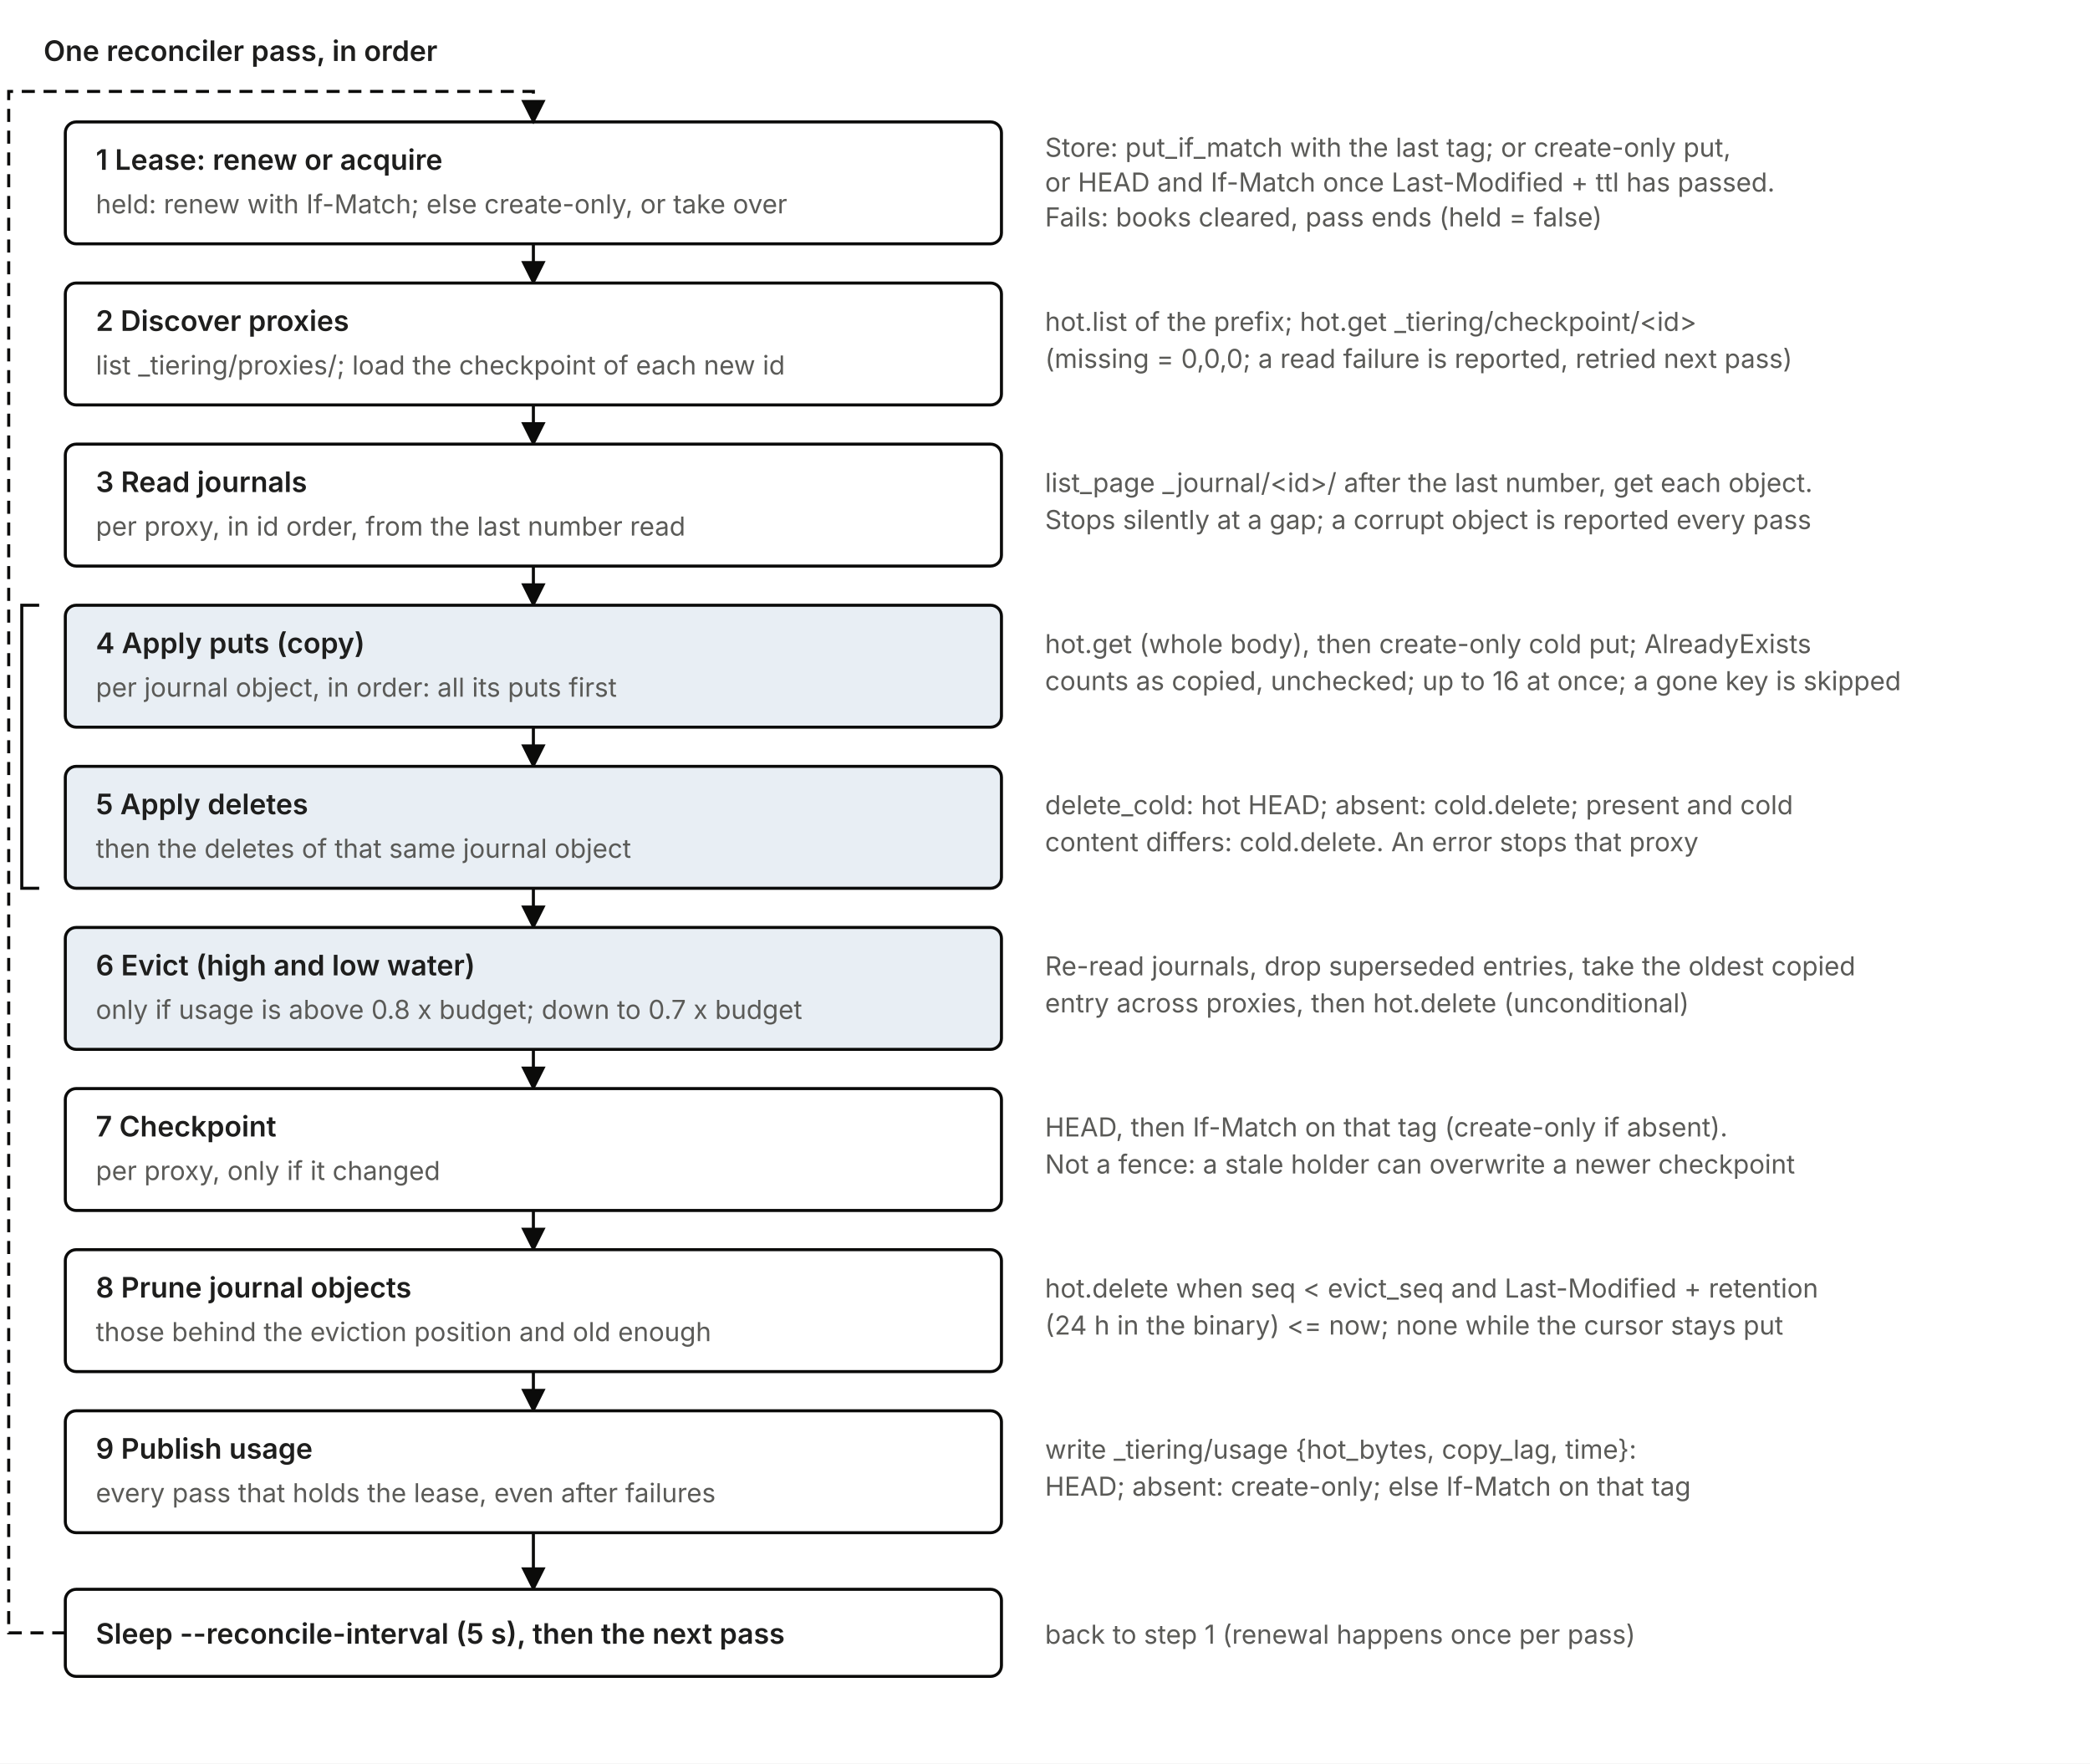
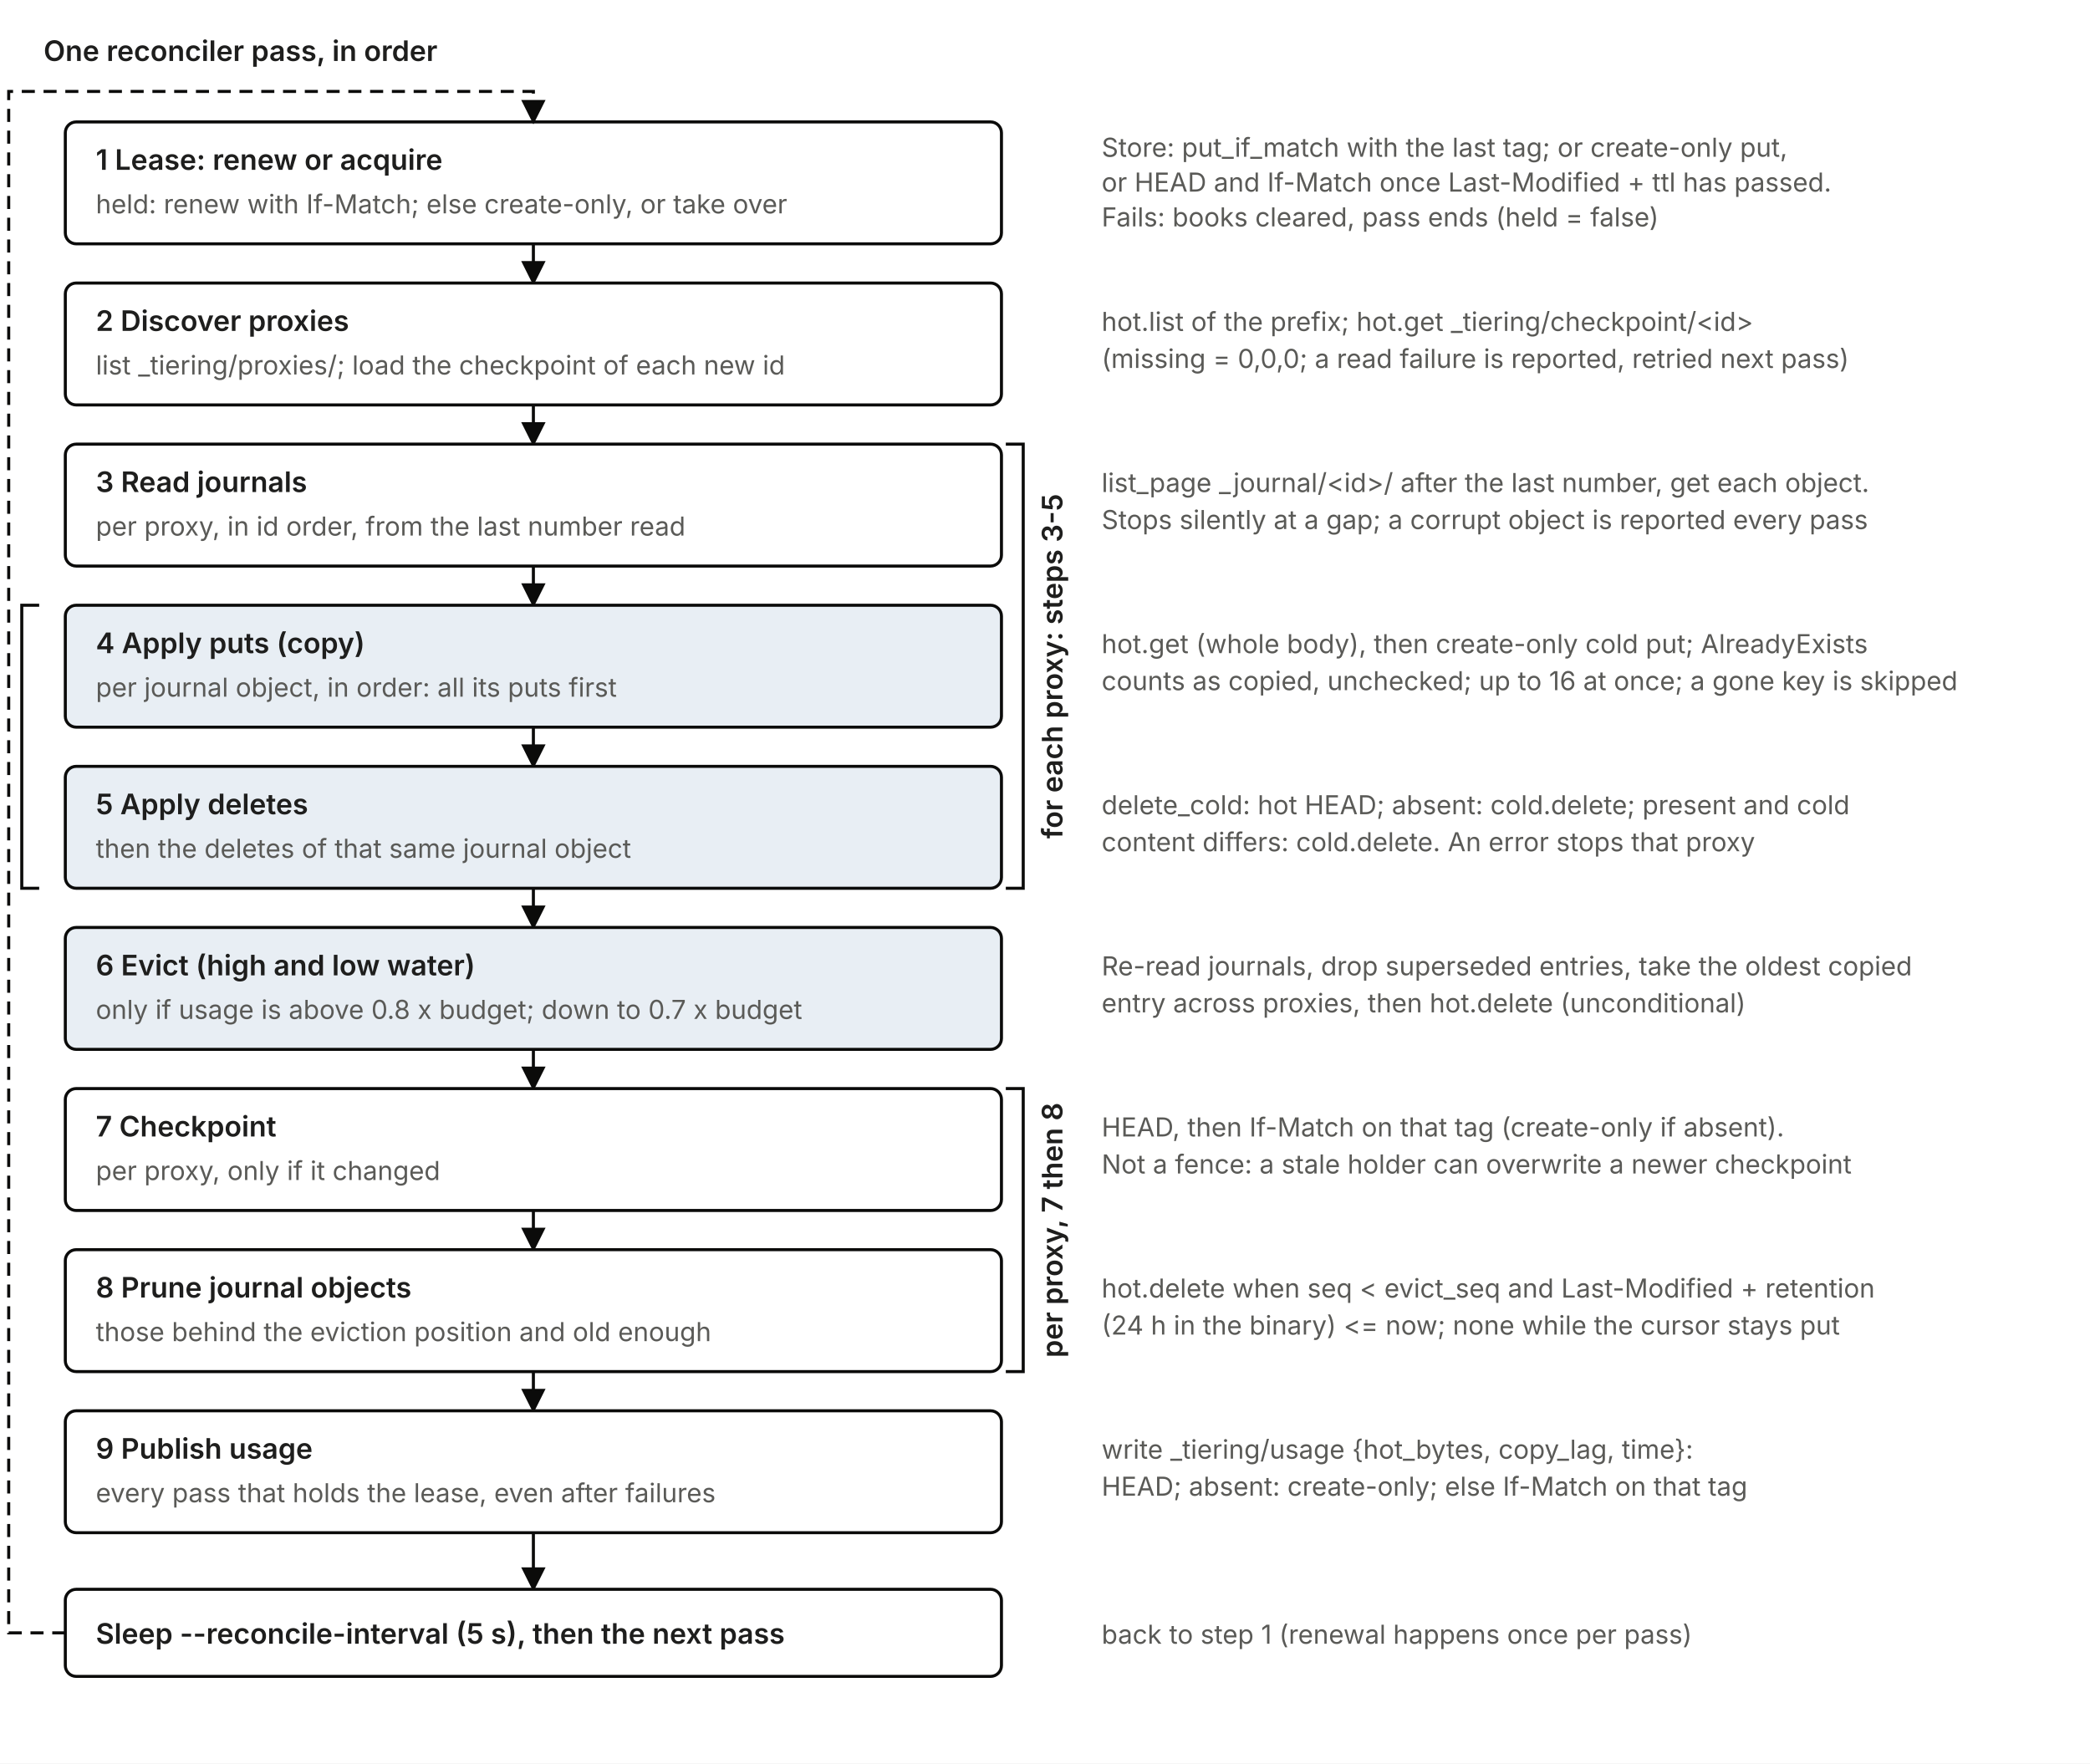
<svg xmlns="http://www.w3.org/2000/svg" viewBox="0 0 960 810" width="960" height="810" role="img" aria-label="Flow of one reconciler pass: lease, discover, read journals, apply puts, apply deletes, evict, checkpoint, prune, publish usage.">
  <defs>
    <marker id="reconciler-pass-ak" viewBox="0 0 10 10" refX="9" refY="5" markerWidth="8" markerHeight="8" orient="auto">
      <path d="M0,0 L10,5 L0,10 z" fill="#0B0B0A" />
    </marker>
    <marker id="reconciler-pass-ao" viewBox="0 0 10 10" refX="9" refY="5" markerWidth="8" markerHeight="8" orient="auto">
      <path d="M0,0 L10,5 L0,10 z" fill="#FD4F1D" />
    </marker>
  </defs>
  <style>
.box{fill:#FFFFFF;stroke:#0B0B0A;stroke-width:1.4}
.box-b{fill:#E8EEF4;stroke:#0B0B0A;stroke-width:1.4}
.box-o{fill:#FFFAF5;stroke:#FD4F1D;stroke-width:1.4}
.ln{stroke:#0B0B0A;fill:none;stroke-width:1.4}
.ln-d{stroke:#0B0B0A;fill:none;stroke-width:1.4;stroke-dasharray:6 4}
.ln-o{stroke:#FD4F1D;fill:none;stroke-width:1.6}
.ln-od{stroke:#FD4F1D;fill:none;stroke-width:1.6;stroke-dasharray:6 4}
text{fill:#1E1E1D;font-family:system-ui,-apple-system,'Segoe UI',sans-serif;font-size:13px}
.b{font-weight:600}
.t-m{fill:#5A5A57;font-size:12px}
.lbl{paint-order:stroke;stroke:#FFFFFF;stroke-width:4px;stroke-linejoin:round}
</style>
  <rect x="0" y="0" width="960" height="810" fill="#FFFFFF" />
  <text x="20" y="28" class="b" font-size="16">One reconciler pass, in order</text>
  <rect x="30" y="56" width="430" height="56" rx="5" class="box" />
  <text x="44" y="78" class="b">1  Lease: renew or acquire</text>
  <text x="44" y="98" class="t-m">held: renew with If-Match; else create-only, or take over</text>
-   <text x="480" y="72" class="t-m">Store: put_if_match with the last tag; or create-only put,</text>
-   <text x="480" y="88" class="t-m">or HEAD and If-Match once Last-Modified + ttl has passed.</text>
-   <text x="480" y="104" class="t-m">Fails: books cleared, pass ends (held = false)</text>
+   <text x="506" y="72" class="t-m">Store: put_if_match with the last tag; or create-only put,</text>
+   <text x="506" y="88" class="t-m">or HEAD and If-Match once Last-Modified + ttl has passed.</text>
+   <text x="506" y="104" class="t-m">Fails: books cleared, pass ends (held = false)</text>
  <line x1="245" y1="112" x2="245" y2="130" class="ln" marker-end="url(#reconciler-pass-ak)" />
  <rect x="30" y="130" width="430" height="56" rx="5" class="box" />
  <text x="44" y="152" class="b">2  Discover proxies</text>
  <text x="44" y="172" class="t-m">list _tiering/proxies/; load the checkpoint of each new id</text>
-   <text x="480" y="152" class="t-m">hot.list of the prefix; hot.get _tiering/checkpoint/&lt;id&gt;</text>
-   <text x="480" y="169" class="t-m">(missing = 0,0,0; a read failure is reported, retried next pass)</text>
+   <text x="506" y="152" class="t-m">hot.list of the prefix; hot.get _tiering/checkpoint/&lt;id&gt;</text>
+   <text x="506" y="169" class="t-m">(missing = 0,0,0; a read failure is reported, retried next pass)</text>
  <line x1="245" y1="186" x2="245" y2="204" class="ln" marker-end="url(#reconciler-pass-ak)" />
  <rect x="30" y="204" width="430" height="56" rx="5" class="box" />
  <text x="44" y="226" class="b">3  Read journals</text>
  <text x="44" y="246" class="t-m">per proxy, in id order, from the last number read</text>
-   <text x="480" y="226" class="t-m">list_page _journal/&lt;id&gt;/ after the last number, get each object.</text>
-   <text x="480" y="243" class="t-m">Stops silently at a gap; a corrupt object is reported every pass</text>
+   <text x="506" y="226" class="t-m">list_page _journal/&lt;id&gt;/ after the last number, get each object.</text>
+   <text x="506" y="243" class="t-m">Stops silently at a gap; a corrupt object is reported every pass</text>
  <line x1="245" y1="260" x2="245" y2="278" class="ln" marker-end="url(#reconciler-pass-ak)" />
  <rect x="30" y="278" width="430" height="56" rx="5" class="box-b" />
  <text x="44" y="300" class="b">4  Apply puts (copy)</text>
  <text x="44" y="320" class="t-m">per journal object, in order: all its puts first</text>
-   <text x="480" y="300" class="t-m">hot.get (whole body), then create-only cold put; AlreadyExists</text>
-   <text x="480" y="317" class="t-m">counts as copied, unchecked; up to 16 at once; a gone key is skipped</text>
+   <text x="506" y="300" class="t-m">hot.get (whole body), then create-only cold put; AlreadyExists</text>
+   <text x="506" y="317" class="t-m">counts as copied, unchecked; up to 16 at once; a gone key is skipped</text>
  <line x1="245" y1="334" x2="245" y2="352" class="ln" marker-end="url(#reconciler-pass-ak)" />
  <rect x="30" y="352" width="430" height="56" rx="5" class="box-b" />
  <text x="44" y="374" class="b">5  Apply deletes</text>
  <text x="44" y="394" class="t-m">then the deletes of that same journal object</text>
-   <text x="480" y="374" class="t-m">delete_cold: hot HEAD; absent: cold.delete; present and cold</text>
-   <text x="480" y="391" class="t-m">content differs: cold.delete. An error stops that proxy</text>
+   <text x="506" y="374" class="t-m">delete_cold: hot HEAD; absent: cold.delete; present and cold</text>
+   <text x="506" y="391" class="t-m">content differs: cold.delete. An error stops that proxy</text>
  <line x1="245" y1="408" x2="245" y2="426" class="ln" marker-end="url(#reconciler-pass-ak)" />
  <rect x="30" y="426" width="430" height="56" rx="5" class="box-b" />
  <text x="44" y="448" class="b">6  Evict (high and low water)</text>
  <text x="44" y="468" class="t-m">only if usage is above 0.8 x budget; down to 0.7 x budget</text>
-   <text x="480" y="448" class="t-m">Re-read journals, drop superseded entries, take the oldest copied</text>
-   <text x="480" y="465" class="t-m">entry across proxies, then hot.delete (unconditional)</text>
+   <text x="506" y="448" class="t-m">Re-read journals, drop superseded entries, take the oldest copied</text>
+   <text x="506" y="465" class="t-m">entry across proxies, then hot.delete (unconditional)</text>
  <line x1="245" y1="482" x2="245" y2="500" class="ln" marker-end="url(#reconciler-pass-ak)" />
  <rect x="30" y="500" width="430" height="56" rx="5" class="box" />
  <text x="44" y="522" class="b">7  Checkpoint</text>
  <text x="44" y="542" class="t-m">per proxy, only if it changed</text>
-   <text x="480" y="522" class="t-m">HEAD, then If-Match on that tag (create-only if absent).</text>
-   <text x="480" y="539" class="t-m">Not a fence: a stale holder can overwrite a newer checkpoint</text>
+   <text x="506" y="522" class="t-m">HEAD, then If-Match on that tag (create-only if absent).</text>
+   <text x="506" y="539" class="t-m">Not a fence: a stale holder can overwrite a newer checkpoint</text>
  <line x1="245" y1="556" x2="245" y2="574" class="ln" marker-end="url(#reconciler-pass-ak)" />
  <rect x="30" y="574" width="430" height="56" rx="5" class="box" />
  <text x="44" y="596" class="b">8  Prune journal objects</text>
  <text x="44" y="616" class="t-m">those behind the eviction position and old enough</text>
-   <text x="480" y="596" class="t-m">hot.delete when seq &lt; evict_seq and Last-Modified + retention</text>
-   <text x="480" y="613" class="t-m">(24 h in the binary) &lt;= now; none while the cursor stays put</text>
+   <text x="506" y="596" class="t-m">hot.delete when seq &lt; evict_seq and Last-Modified + retention</text>
+   <text x="506" y="613" class="t-m">(24 h in the binary) &lt;= now; none while the cursor stays put</text>
  <line x1="245" y1="630" x2="245" y2="648" class="ln" marker-end="url(#reconciler-pass-ak)" />
  <rect x="30" y="648" width="430" height="56" rx="5" class="box" />
  <text x="44" y="670" class="b">9  Publish usage</text>
  <text x="44" y="690" class="t-m">every pass that holds the lease, even after failures</text>
-   <text x="480" y="670" class="t-m">write _tiering/usage {hot_bytes, copy_lag, time}:</text>
-   <text x="480" y="687" class="t-m">HEAD; absent: create-only; else If-Match on that tag</text>
+   <text x="506" y="670" class="t-m">write _tiering/usage {hot_bytes, copy_lag, time}:</text>
+   <text x="506" y="687" class="t-m">HEAD; absent: create-only; else If-Match on that tag</text>
  <polyline points="18,278 10,278 10,408 18,408" class="ln" />
+   <polyline points="462,204 470,204 470,408 462,408" class="ln" />
+   <text transform="translate(488 306) rotate(-90)" class="b" font-size="11" text-anchor="middle">for each proxy: steps 3-5</text>
+   <polyline points="462,500 470,500 470,630 462,630" class="ln" />
+   <text transform="translate(488 565) rotate(-90)" class="b" font-size="11" text-anchor="middle">per proxy, 7 then 8</text>
  <line x1="245" y1="704" x2="245" y2="730" class="ln" marker-end="url(#reconciler-pass-ak)" />
  <rect x="30" y="730" width="430" height="40" rx="5" class="box" />
  <text x="44" y="755" class="b">Sleep --reconcile-interval (5 s), then the next pass</text>
  <polyline points="30,750 4,750 4,42 245,42 245,56" class="ln-d" marker-end="url(#reconciler-pass-ak)" />
-   <text x="480" y="755" class="t-m">back to step 1 (renewal happens once per pass)</text>
+   <text x="506" y="755" class="t-m">back to step 1 (renewal happens once per pass)</text>
</svg>
